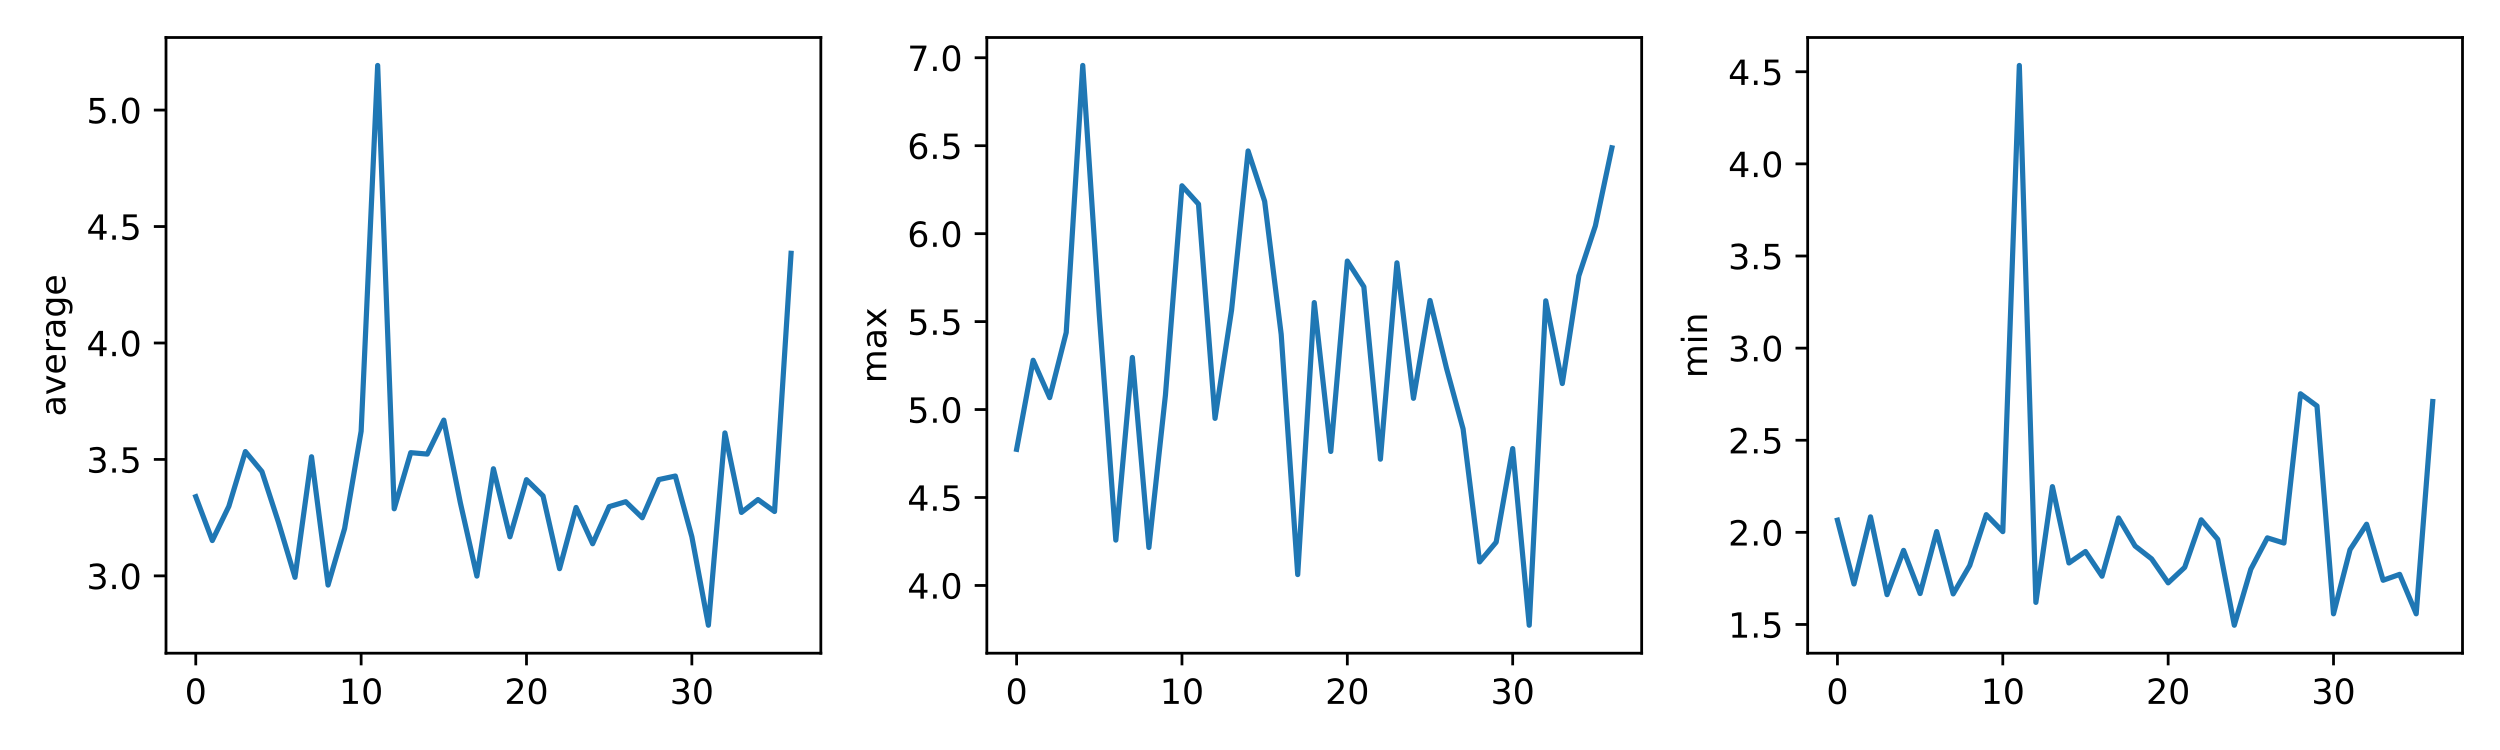
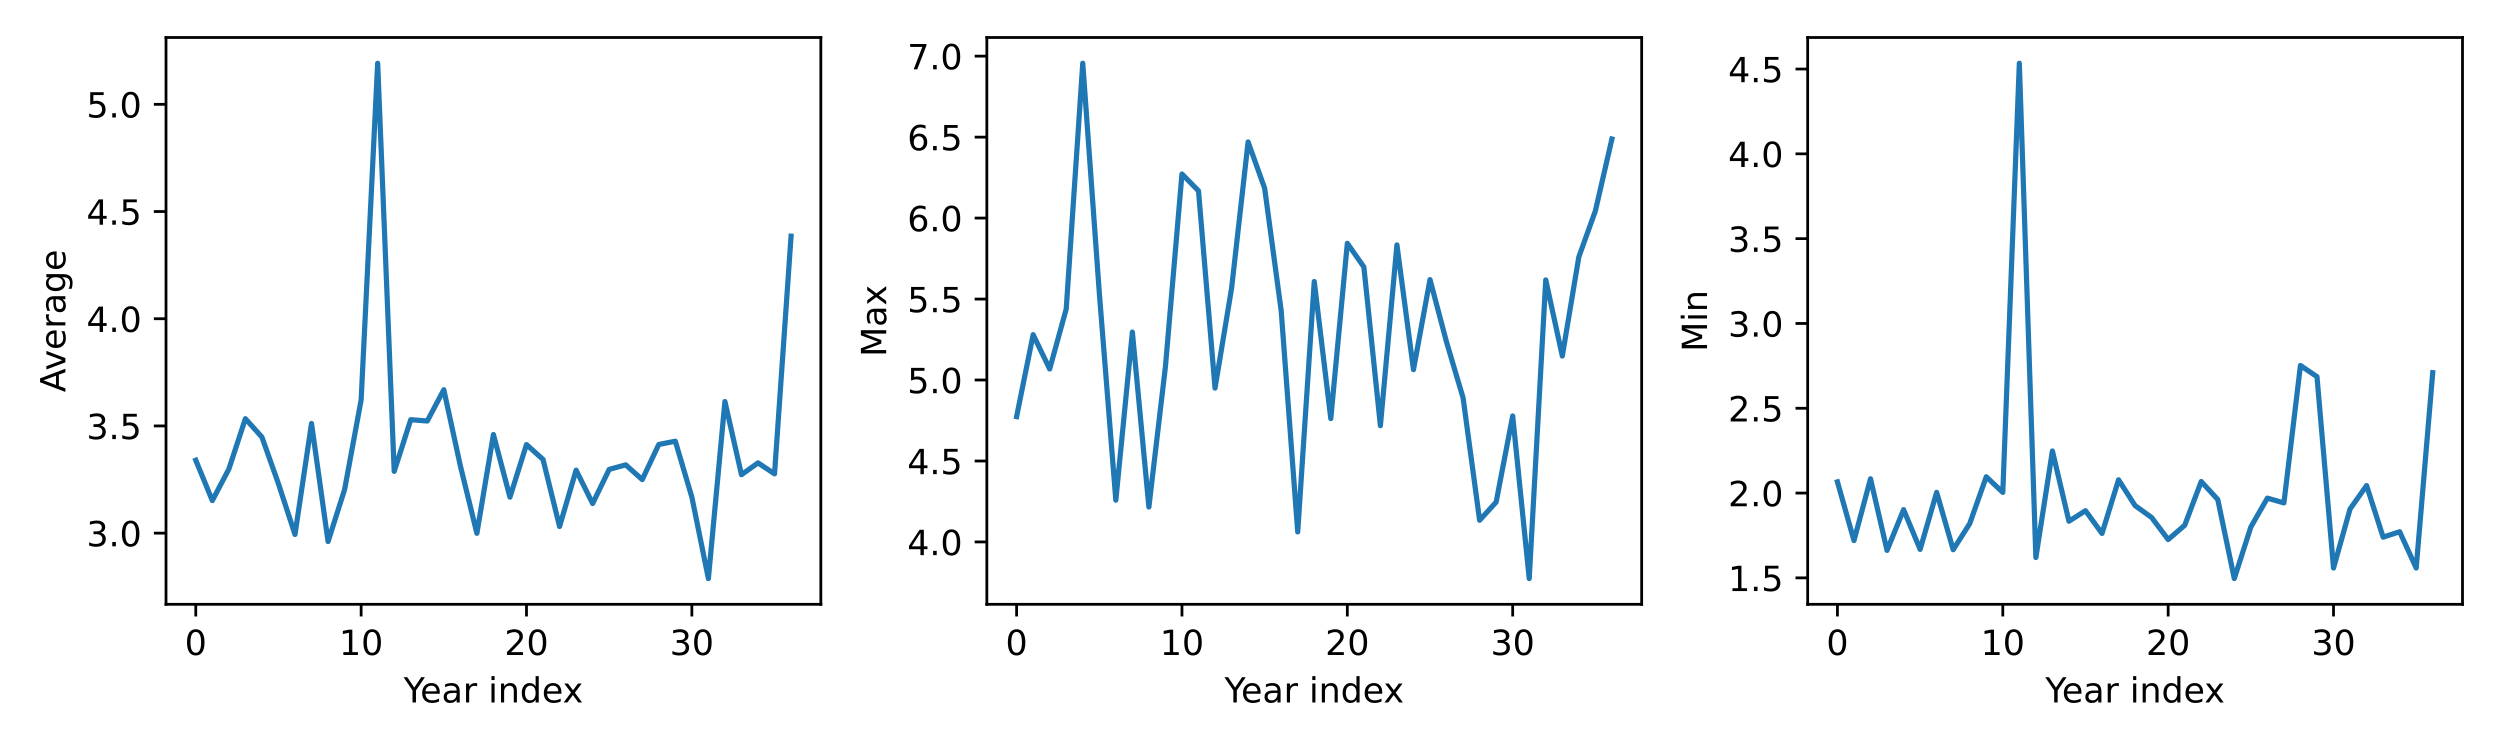
<svg xmlns="http://www.w3.org/2000/svg" xmlns:xlink="http://www.w3.org/1999/xlink" width="720pt" height="216pt" viewBox="0 0 720 216" version="1.1">
  <defs>
    <style type="text/css">*{stroke-linejoin: round; stroke-linecap: butt}</style>
  </defs>
  <g id="figure_1">
    <g id="patch_1">
      <path d="M 0 216  L 720 216  L 720 0  L 0 0  z " style="fill: #ffffff" />
    </g>
    <g id="axes_1">
      <g id="patch_2">
-         <path d="M 47.81 188.12  L 236.4 188.12  L 236.4 10.8  L 47.81 10.8  z " style="fill: #ffffff" />
+         <path d="M 47.81 174.04  L 236.4 174.04  L 236.4 10.8  L 47.81 10.8  z " style="fill: #ffffff" />
      </g>
      <g id="matplotlib.axis_1">
        <g id="xtick_1">
          <g id="line2d_1">
            <defs>
-               <path id="mbd0b025283" d="M 0 0  L 0 3.5  " style="stroke: #000000; stroke-width: 0.8" />
+               <path id="m20a337ee32" d="M 0 0  L 0 3.5  " style="stroke: #000000; stroke-width: 0.8" />
            </defs>
            <g>
-               <use xlink:href="#mbd0b025283" x="56.382" y="188.12" style="stroke: #000000; stroke-width: 0.8" />
+               <use xlink:href="#m20a337ee32" x="56.382" y="174.04" style="stroke: #000000; stroke-width: 0.8" />
            </g>
          </g>
          <g id="text_1">
-             <g transform="translate(53.20102 202.7184) scale(0.1 -0.1)">
+             <g transform="translate(53.20102 188.6384) scale(0.1 -0.1)">
              <defs>
                <path id="DejaVuSans-30" d="M 2034 4250  Q 1547 4250 1301 3770  Q 1056 3291 1056 2328  Q 1056 1369 1301 889  Q 1547 409 2034 409  Q 2525 409 2770 889  Q 3016 1369 3016 2328  Q 3016 3291 2770 3770  Q 2525 4250 2034 4250  z M 2034 4750  Q 2819 4750 3233 4129  Q 3647 3509 3647 2328  Q 3647 1150 3233 529  Q 2819 -91 2034 -91  Q 1250 -91 836 529  Q 422 1150 422 2328  Q 422 3509 836 4129  Q 1250 4750 2034 4750  z " transform="scale(0.015625)" />
              </defs>
              <use xlink:href="#DejaVuSans-30" />
            </g>
          </g>
        </g>
        <g id="xtick_2">
          <g id="line2d_2">
            <g>
-               <use xlink:href="#mbd0b025283" x="104.006" y="188.12" style="stroke: #000000; stroke-width: 0.8" />
+               <use xlink:href="#m20a337ee32" x="104.006" y="174.04" style="stroke: #000000; stroke-width: 0.8" />
            </g>
          </g>
          <g id="text_2">
-             <g transform="translate(97.64351 202.7184) scale(0.1 -0.1)">
+             <g transform="translate(97.64351 188.6384) scale(0.1 -0.1)">
              <defs>
                <path id="DejaVuSans-31" d="M 794 531  L 1825 531  L 1825 4091  L 703 3866  L 703 4441  L 1819 4666  L 2450 4666  L 2450 531  L 3481 531  L 3481 0  L 794 0  L 794 531  z " transform="scale(0.015625)" />
              </defs>
              <use xlink:href="#DejaVuSans-31" />
              <use xlink:href="#DejaVuSans-30" x="63.623" />
            </g>
          </g>
        </g>
        <g id="xtick_3">
          <g id="line2d_3">
            <g>
-               <use xlink:href="#mbd0b025283" x="151.63" y="188.12" style="stroke: #000000; stroke-width: 0.8" />
+               <use xlink:href="#m20a337ee32" x="151.63" y="174.04" style="stroke: #000000; stroke-width: 0.8" />
            </g>
          </g>
          <g id="text_3">
-             <g transform="translate(145.2672 202.7184) scale(0.1 -0.1)">
+             <g transform="translate(145.2672 188.6384) scale(0.1 -0.1)">
              <defs>
                <path id="DejaVuSans-32" d="M 1228 531  L 3431 531  L 3431 0  L 469 0  L 469 531  Q 828 903 1448 1529  Q 2069 2156 2228 2338  Q 2531 2678 2651 2914  Q 2772 3150 2772 3378  Q 2772 3750 2511 3984  Q 2250 4219 1831 4219  Q 1534 4219 1204 4116  Q 875 4013 500 3803  L 500 4441  Q 881 4594 1212 4672  Q 1544 4750 1819 4750  Q 2544 4750 2975 4387  Q 3406 4025 3406 3419  Q 3406 3131 3298 2873  Q 3191 2616 2906 2266  Q 2828 2175 2409 1742  Q 1991 1309 1228 531  z " transform="scale(0.015625)" />
              </defs>
              <use xlink:href="#DejaVuSans-32" />
              <use xlink:href="#DejaVuSans-30" x="63.623" />
            </g>
          </g>
        </g>
        <g id="xtick_4">
          <g id="line2d_4">
            <g>
-               <use xlink:href="#mbd0b025283" x="199.253" y="188.12" style="stroke: #000000; stroke-width: 0.8" />
+               <use xlink:href="#m20a337ee32" x="199.253" y="174.04" style="stroke: #000000; stroke-width: 0.8" />
            </g>
          </g>
          <g id="text_4">
-             <g transform="translate(192.891 202.7184) scale(0.1 -0.1)">
+             <g transform="translate(192.891 188.6384) scale(0.1 -0.1)">
              <defs>
                <path id="DejaVuSans-33" d="M 2597 2516  Q 3050 2419 3304 2112  Q 3559 1806 3559 1356  Q 3559 666 3084 287  Q 2609 -91 1734 -91  Q 1441 -91 1130 -33  Q 819 25 488 141  L 488 750  Q 750 597 1062 519  Q 1375 441 1716 441  Q 2309 441 2620 675  Q 2931 909 2931 1356  Q 2931 1769 2642 2001  Q 2353 2234 1838 2234  L 1294 2234  L 1294 2753  L 1863 2753  Q 2328 2753 2575 2939  Q 2822 3125 2822 3475  Q 2822 3834 2567 4026  Q 2313 4219 1838 4219  Q 1578 4219 1281 4162  Q 984 4106 628 3988  L 628 4550  Q 988 4650 1302 4700  Q 1616 4750 1894 4750  Q 2613 4750 3031 4423  Q 3450 4097 3450 3541  Q 3450 3153 3228 2886  Q 3006 2619 2597 2516  z " transform="scale(0.015625)" />
              </defs>
              <use xlink:href="#DejaVuSans-33" />
              <use xlink:href="#DejaVuSans-30" x="63.623" />
            </g>
+           </g>
+         </g>
+         <g id="text_5">
+           <g transform="translate(116.248 202.3166) scale(0.1 -0.1)">
+             <defs>
+               <path id="DejaVuSans-59" d="M -13 4666  L 666 4666  L 1959 2747  L 3244 4666  L 3922 4666  L 2272 2222  L 2272 0  L 1638 0  L 1638 2222  L -13 4666  z " transform="scale(0.015625)" />
+               <path id="DejaVuSans-65" d="M 3597 1894  L 3597 1613  L 953 1613  Q 991 1019 1311 708  Q 1631 397 2203 397  Q 2534 397 2845 478  Q 3156 559 3463 722  L 3463 178  Q 3153 47 2828 -22  Q 2503 -91 2169 -91  Q 1331 -91 842 396  Q 353 884 353 1716  Q 353 2575 817 3079  Q 1281 3584 2069 3584  Q 2775 3584 3186 3129  Q 3597 2675 3597 1894  z M 3022 2063  Q 3016 2534 2758 2815  Q 2500 3097 2075 3097  Q 1594 3097 1305 2825  Q 1016 2553 972 2059  L 3022 2063  z " transform="scale(0.015625)" />
+               <path id="DejaVuSans-61" d="M 2194 1759  Q 1497 1759 1228 1600  Q 959 1441 959 1056  Q 959 750 1161 570  Q 1363 391 1709 391  Q 2188 391 2477 730  Q 2766 1069 2766 1631  L 2766 1759  L 2194 1759  z M 3341 1997  L 3341 0  L 2766 0  L 2766 531  Q 2569 213 2275 61  Q 1981 -91 1556 -91  Q 1019 -91 701 211  Q 384 513 384 1019  Q 384 1609 779 1909  Q 1175 2209 1959 2209  L 2766 2209  L 2766 2266  Q 2766 2663 2505 2880  Q 2244 3097 1772 3097  Q 1472 3097 1187 3025  Q 903 2953 641 2809  L 641 3341  Q 956 3463 1253 3523  Q 1550 3584 1831 3584  Q 2591 3584 2966 3190  Q 3341 2797 3341 1997  z " transform="scale(0.015625)" />
+               <path id="DejaVuSans-72" d="M 2631 2963  Q 2534 3019 2420 3045  Q 2306 3072 2169 3072  Q 1681 3072 1420 2755  Q 1159 2438 1159 1844  L 1159 0  L 581 0  L 581 3500  L 1159 3500  L 1159 2956  Q 1341 3275 1631 3429  Q 1922 3584 2338 3584  Q 2397 3584 2469 3576  Q 2541 3569 2628 3553  L 2631 2963  z " transform="scale(0.015625)" />
+               <path id="DejaVuSans-20" transform="scale(0.015625)" />
+               <path id="DejaVuSans-69" d="M 603 3500  L 1178 3500  L 1178 0  L 603 0  L 603 3500  z M 603 4863  L 1178 4863  L 1178 4134  L 603 4134  L 603 4863  z " transform="scale(0.015625)" />
+               <path id="DejaVuSans-6e" d="M 3513 2113  L 3513 0  L 2938 0  L 2938 2094  Q 2938 2591 2744 2837  Q 2550 3084 2163 3084  Q 1697 3084 1428 2787  Q 1159 2491 1159 1978  L 1159 0  L 581 0  L 581 3500  L 1159 3500  L 1159 2956  Q 1366 3272 1645 3428  Q 1925 3584 2291 3584  Q 2894 3584 3203 3211  Q 3513 2838 3513 2113  z " transform="scale(0.015625)" />
+               <path id="DejaVuSans-64" d="M 2906 2969  L 2906 4863  L 3481 4863  L 3481 0  L 2906 0  L 2906 525  Q 2725 213 2448 61  Q 2172 -91 1784 -91  Q 1150 -91 751 415  Q 353 922 353 1747  Q 353 2572 751 3078  Q 1150 3584 1784 3584  Q 2172 3584 2448 3432  Q 2725 3281 2906 2969  z M 947 1747  Q 947 1113 1208 752  Q 1469 391 1925 391  Q 2381 391 2643 752  Q 2906 1113 2906 1747  Q 2906 2381 2643 2742  Q 2381 3103 1925 3103  Q 1469 3103 1208 2742  Q 947 2381 947 1747  z " transform="scale(0.015625)" />
+               <path id="DejaVuSans-78" d="M 3513 3500  L 2247 1797  L 3578 0  L 2900 0  L 1881 1375  L 863 0  L 184 0  L 1544 1831  L 300 3500  L 978 3500  L 1906 2253  L 2834 3500  L 3513 3500  z " transform="scale(0.015625)" />
+             </defs>
+             <use xlink:href="#DejaVuSans-59" />
+             <use xlink:href="#DejaVuSans-65" x="47.834" />
+             <use xlink:href="#DejaVuSans-61" x="109.357" />
+             <use xlink:href="#DejaVuSans-72" x="170.637" />
+             <use xlink:href="#DejaVuSans-20" x="211.75" />
+             <use xlink:href="#DejaVuSans-69" x="243.537" />
+             <use xlink:href="#DejaVuSans-6e" x="271.32" />
+             <use xlink:href="#DejaVuSans-64" x="334.699" />
+             <use xlink:href="#DejaVuSans-65" x="398.176" />
+             <use xlink:href="#DejaVuSans-78" x="457.949" />
          </g>
        </g>
      </g>
      <g id="matplotlib.axis_2">
        <g id="ytick_1">
          <g id="line2d_5">
            <defs>
-               <path id="m4dd36db48a" d="M 0 0  L -3.5 0  " style="stroke: #000000; stroke-width: 0.8" />
+               <path id="mee10ad2778" d="M 0 0  L -3.5 0  " style="stroke: #000000; stroke-width: 0.8" />
            </defs>
            <g>
-               <use xlink:href="#m4dd36db48a" x="47.81" y="165.852" style="stroke: #000000; stroke-width: 0.8" />
-             </g>
-           </g>
-           <g id="text_5">
-             <g transform="translate(24.90687 169.6508) scale(0.1 -0.1)">
+               <use xlink:href="#mee10ad2778" x="47.81" y="153.54" style="stroke: #000000; stroke-width: 0.8" />
+             </g>
+           </g>
+           <g id="text_6">
+             <g transform="translate(24.90687 157.339) scale(0.1 -0.1)">
              <defs>
                <path id="DejaVuSans-2e" d="M 684 794  L 1344 794  L 1344 0  L 684 0  L 684 794  z " transform="scale(0.015625)" />
              </defs>
              <use xlink:href="#DejaVuSans-33" />
              <use xlink:href="#DejaVuSans-2e" x="63.623" />
              <use xlink:href="#DejaVuSans-30" x="95.41" />
            </g>
          </g>
        </g>
        <g id="ytick_2">
          <g id="line2d_6">
            <g>
-               <use xlink:href="#m4dd36db48a" x="47.81" y="132.315" style="stroke: #000000; stroke-width: 0.8" />
-             </g>
-           </g>
-           <g id="text_6">
-             <g transform="translate(24.90687 136.1141) scale(0.1 -0.1)">
+               <use xlink:href="#mee10ad2778" x="47.81" y="122.666" style="stroke: #000000; stroke-width: 0.8" />
+             </g>
+           </g>
+           <g id="text_7">
+             <g transform="translate(24.90687 126.4652) scale(0.1 -0.1)">
              <defs>
                <path id="DejaVuSans-35" d="M 691 4666  L 3169 4666  L 3169 4134  L 1269 4134  L 1269 2991  Q 1406 3038 1543 3061  Q 1681 3084 1819 3084  Q 2600 3084 3056 2656  Q 3513 2228 3513 1497  Q 3513 744 3044 326  Q 2575 -91 1722 -91  Q 1428 -91 1123 -41  Q 819 9 494 109  L 494 744  Q 775 591 1075 516  Q 1375 441 1709 441  Q 2250 441 2565 725  Q 2881 1009 2881 1497  Q 2881 1984 2565 2268  Q 2250 2553 1709 2553  Q 1456 2553 1204 2497  Q 953 2441 691 2322  L 691 4666  z " transform="scale(0.015625)" />
              </defs>
              <use xlink:href="#DejaVuSans-33" />
              <use xlink:href="#DejaVuSans-2e" x="63.623" />
              <use xlink:href="#DejaVuSans-35" x="95.41" />
            </g>
          </g>
        </g>
        <g id="ytick_3">
          <g id="line2d_7">
            <g>
-               <use xlink:href="#m4dd36db48a" x="47.81" y="98.778" style="stroke: #000000; stroke-width: 0.8" />
-             </g>
-           </g>
-           <g id="text_7">
-             <g transform="translate(24.90687 102.5773) scale(0.1 -0.1)">
+               <use xlink:href="#mee10ad2778" x="47.81" y="91.792" style="stroke: #000000; stroke-width: 0.8" />
+             </g>
+           </g>
+           <g id="text_8">
+             <g transform="translate(24.90687 95.59145) scale(0.1 -0.1)">
              <defs>
                <path id="DejaVuSans-34" d="M 2419 4116  L 825 1625  L 2419 1625  L 2419 4116  z M 2253 4666  L 3047 4666  L 3047 1625  L 3713 1625  L 3713 1100  L 3047 1100  L 3047 0  L 2419 0  L 2419 1100  L 313 1100  L 313 1709  L 2253 4666  z " transform="scale(0.015625)" />
              </defs>
              <use xlink:href="#DejaVuSans-34" />
              <use xlink:href="#DejaVuSans-2e" x="63.623" />
              <use xlink:href="#DejaVuSans-30" x="95.41" />
            </g>
          </g>
        </g>
        <g id="ytick_4">
          <g id="line2d_8">
            <g>
-               <use xlink:href="#m4dd36db48a" x="47.81" y="65.241" style="stroke: #000000; stroke-width: 0.8" />
-             </g>
-           </g>
-           <g id="text_8">
-             <g transform="translate(24.90687 69.04055) scale(0.1 -0.1)">
+               <use xlink:href="#mee10ad2778" x="47.81" y="60.918" style="stroke: #000000; stroke-width: 0.8" />
+             </g>
+           </g>
+           <g id="text_9">
+             <g transform="translate(24.90687 64.71766) scale(0.1 -0.1)">
              <use xlink:href="#DejaVuSans-34" />
              <use xlink:href="#DejaVuSans-2e" x="63.623" />
              <use xlink:href="#DejaVuSans-35" x="95.41" />
            </g>
          </g>
        </g>
        <g id="ytick_5">
          <g id="line2d_9">
            <g>
-               <use xlink:href="#m4dd36db48a" x="47.81" y="31.705" style="stroke: #000000; stroke-width: 0.8" />
-             </g>
-           </g>
-           <g id="text_9">
-             <g transform="translate(24.90687 35.5038) scale(0.1 -0.1)">
+               <use xlink:href="#mee10ad2778" x="47.81" y="30.045" style="stroke: #000000; stroke-width: 0.8" />
+             </g>
+           </g>
+           <g id="text_10">
+             <g transform="translate(24.90687 33.84388) scale(0.1 -0.1)">
              <use xlink:href="#DejaVuSans-35" />
              <use xlink:href="#DejaVuSans-2e" x="63.623" />
              <use xlink:href="#DejaVuSans-30" x="95.41" />
            </g>
          </g>
        </g>
-         <g id="text_10">
-           <g transform="translate(18.82719 119.9303) rotate(-90) scale(0.1 -0.1)">
+         <g id="text_11">
+           <g transform="translate(18.82719 112.9528) rotate(-90) scale(0.1 -0.1)">
            <defs>
-               <path id="DejaVuSans-61" d="M 2194 1759  Q 1497 1759 1228 1600  Q 959 1441 959 1056  Q 959 750 1161 570  Q 1363 391 1709 391  Q 2188 391 2477 730  Q 2766 1069 2766 1631  L 2766 1759  L 2194 1759  z M 3341 1997  L 3341 0  L 2766 0  L 2766 531  Q 2569 213 2275 61  Q 1981 -91 1556 -91  Q 1019 -91 701 211  Q 384 513 384 1019  Q 384 1609 779 1909  Q 1175 2209 1959 2209  L 2766 2209  L 2766 2266  Q 2766 2663 2505 2880  Q 2244 3097 1772 3097  Q 1472 3097 1187 3025  Q 903 2953 641 2809  L 641 3341  Q 956 3463 1253 3523  Q 1550 3584 1831 3584  Q 2591 3584 2966 3190  Q 3341 2797 3341 1997  z " transform="scale(0.015625)" />
+               <path id="DejaVuSans-41" d="M 2188 4044  L 1331 1722  L 3047 1722  L 2188 4044  z M 1831 4666  L 2547 4666  L 4325 0  L 3669 0  L 3244 1197  L 1141 1197  L 716 0  L 50 0  L 1831 4666  z " transform="scale(0.015625)" />
              <path id="DejaVuSans-76" d="M 191 3500  L 800 3500  L 1894 563  L 2988 3500  L 3597 3500  L 2284 0  L 1503 0  L 191 3500  z " transform="scale(0.015625)" />
-               <path id="DejaVuSans-65" d="M 3597 1894  L 3597 1613  L 953 1613  Q 991 1019 1311 708  Q 1631 397 2203 397  Q 2534 397 2845 478  Q 3156 559 3463 722  L 3463 178  Q 3153 47 2828 -22  Q 2503 -91 2169 -91  Q 1331 -91 842 396  Q 353 884 353 1716  Q 353 2575 817 3079  Q 1281 3584 2069 3584  Q 2775 3584 3186 3129  Q 3597 2675 3597 1894  z M 3022 2063  Q 3016 2534 2758 2815  Q 2500 3097 2075 3097  Q 1594 3097 1305 2825  Q 1016 2553 972 2059  L 3022 2063  z " transform="scale(0.015625)" />
-               <path id="DejaVuSans-72" d="M 2631 2963  Q 2534 3019 2420 3045  Q 2306 3072 2169 3072  Q 1681 3072 1420 2755  Q 1159 2438 1159 1844  L 1159 0  L 581 0  L 581 3500  L 1159 3500  L 1159 2956  Q 1341 3275 1631 3429  Q 1922 3584 2338 3584  Q 2397 3584 2469 3576  Q 2541 3569 2628 3553  L 2631 2963  z " transform="scale(0.015625)" />
              <path id="DejaVuSans-67" d="M 2906 1791  Q 2906 2416 2648 2759  Q 2391 3103 1925 3103  Q 1463 3103 1205 2759  Q 947 2416 947 1791  Q 947 1169 1205 825  Q 1463 481 1925 481  Q 2391 481 2648 825  Q 2906 1169 2906 1791  z M 3481 434  Q 3481 -459 3084 -895  Q 2688 -1331 1869 -1331  Q 1566 -1331 1297 -1286  Q 1028 -1241 775 -1147  L 775 -588  Q 1028 -725 1275 -790  Q 1522 -856 1778 -856  Q 2344 -856 2625 -561  Q 2906 -266 2906 331  L 2906 616  Q 2728 306 2450 153  Q 2172 0 1784 0  Q 1141 0 747 490  Q 353 981 353 1791  Q 353 2603 747 3093  Q 1141 3584 1784 3584  Q 2172 3584 2450 3431  Q 2728 3278 2906 2969  L 2906 3500  L 3481 3500  L 3481 434  z " transform="scale(0.015625)" />
            </defs>
-             <use xlink:href="#DejaVuSans-61" />
-             <use xlink:href="#DejaVuSans-76" x="61.279" />
-             <use xlink:href="#DejaVuSans-65" x="120.459" />
-             <use xlink:href="#DejaVuSans-72" x="181.982" />
-             <use xlink:href="#DejaVuSans-61" x="223.096" />
-             <use xlink:href="#DejaVuSans-67" x="284.375" />
-             <use xlink:href="#DejaVuSans-65" x="347.852" />
+             <use xlink:href="#DejaVuSans-41" />
+             <use xlink:href="#DejaVuSans-76" x="62.533" />
+             <use xlink:href="#DejaVuSans-65" x="121.713" />
+             <use xlink:href="#DejaVuSans-72" x="183.236" />
+             <use xlink:href="#DejaVuSans-61" x="224.35" />
+             <use xlink:href="#DejaVuSans-67" x="285.629" />
+             <use xlink:href="#DejaVuSans-65" x="349.105" />
          </g>
        </g>
      </g>
      <g id="line2d_10">
-         <path d="M 56.382 143.047  L 61.145 155.668  L 65.907 145.819  L 70.669 130.057  L 75.432 135.803  L 80.194 150.414  L 84.957 166.265  L 89.719 131.555  L 94.481 168.49  L 99.244 152.224  L 104.006 124.188  L 108.768 18.86  L 113.531 146.523  L 118.293 130.37  L 123.056 130.772  L 127.818 121.002  L 132.58 144.791  L 137.343 165.907  L 142.105 135.009  L 146.867 154.594  L 151.63 138.15  L 156.392 142.812  L 161.154 163.772  L 165.917 146.154  L 170.679 156.595  L 175.442 145.92  L 180.204 144.489  L 184.966 149.106  L 189.729 138.117  L 194.491 137.099  L 199.253 154.583  L 204.016 180.06  L 208.778 124.691  L 213.541 147.574  L 218.303 143.874  L 223.065 147.306  L 227.828 72.955  " clip-path="url(#p373bd07074)" style="fill: none; stroke: #1f77b4; stroke-width: 1.5; stroke-linecap: square" />
+         <path d="M 56.382 132.546  L 61.145 144.164  L 65.907 135.098  L 70.669 120.587  L 75.432 125.877  L 80.194 139.328  L 84.957 153.921  L 89.719 121.966  L 94.481 155.969  L 99.244 140.995  L 104.006 115.184  L 108.768 18.22  L 113.531 135.746  L 118.293 120.875  L 123.056 121.246  L 127.818 112.251  L 132.58 134.151  L 137.343 153.591  L 142.105 125.146  L 146.867 143.177  L 151.63 128.038  L 156.392 132.33  L 161.154 151.626  L 165.917 135.407  L 170.679 145.019  L 175.442 135.19  L 180.204 133.873  L 184.966 138.123  L 189.729 128.007  L 194.491 127.071  L 199.253 143.166  L 204.016 166.62  L 208.778 115.647  L 213.541 136.714  L 218.303 133.307  L 223.065 136.467  L 227.828 68.019  " clip-path="url(#pfed5a3fc1f)" style="fill: none; stroke: #1f77b4; stroke-width: 1.5; stroke-linecap: square" />
      </g>
      <g id="patch_3">
-         <path d="M 47.81 188.12  L 47.81 10.8  " style="fill: none; stroke: #000000; stroke-width: 0.8; stroke-linejoin: miter; stroke-linecap: square" />
+         <path d="M 47.81 174.04  L 47.81 10.8  " style="fill: none; stroke: #000000; stroke-width: 0.8; stroke-linejoin: miter; stroke-linecap: square" />
      </g>
      <g id="patch_4">
-         <path d="M 236.4 188.12  L 236.4 10.8  " style="fill: none; stroke: #000000; stroke-width: 0.8; stroke-linejoin: miter; stroke-linecap: square" />
+         <path d="M 236.4 174.04  L 236.4 10.8  " style="fill: none; stroke: #000000; stroke-width: 0.8; stroke-linejoin: miter; stroke-linecap: square" />
      </g>
      <g id="patch_5">
-         <path d="M 47.81 188.12  L 236.4 188.12  " style="fill: none; stroke: #000000; stroke-width: 0.8; stroke-linejoin: miter; stroke-linecap: square" />
+         <path d="M 47.81 174.04  L 236.4 174.04  " style="fill: none; stroke: #000000; stroke-width: 0.8; stroke-linejoin: miter; stroke-linecap: square" />
      </g>
      <g id="patch_6">
        <path d="M 47.81 10.8  L 236.4 10.8  " style="fill: none; stroke: #000000; stroke-width: 0.8; stroke-linejoin: miter; stroke-linecap: square" />
      </g>
    </g>
    <g id="axes_2">
      <g id="patch_7">
-         <path d="M 284.21 188.12  L 472.8 188.12  L 472.8 10.8  L 284.21 10.8  z " style="fill: #ffffff" />
+         <path d="M 284.21 174.04  L 472.8 174.04  L 472.8 10.8  L 284.21 10.8  z " style="fill: #ffffff" />
      </g>
      <g id="matplotlib.axis_3">
        <g id="xtick_5">
          <g id="line2d_11">
            <g>
-               <use xlink:href="#mbd0b025283" x="292.782" y="188.12" style="stroke: #000000; stroke-width: 0.8" />
-             </g>
-           </g>
-           <g id="text_11">
-             <g transform="translate(289.601 202.7184) scale(0.1 -0.1)">
+               <use xlink:href="#m20a337ee32" x="292.782" y="174.04" style="stroke: #000000; stroke-width: 0.8" />
+             </g>
+           </g>
+           <g id="text_12">
+             <g transform="translate(289.601 188.6384) scale(0.1 -0.1)">
              <use xlink:href="#DejaVuSans-30" />
            </g>
          </g>
        </g>
        <g id="xtick_6">
          <g id="line2d_12">
            <g>
-               <use xlink:href="#mbd0b025283" x="340.406" y="188.12" style="stroke: #000000; stroke-width: 0.8" />
-             </g>
-           </g>
-           <g id="text_12">
-             <g transform="translate(334.0435 202.7184) scale(0.1 -0.1)">
+               <use xlink:href="#m20a337ee32" x="340.406" y="174.04" style="stroke: #000000; stroke-width: 0.8" />
+             </g>
+           </g>
+           <g id="text_13">
+             <g transform="translate(334.0435 188.6384) scale(0.1 -0.1)">
              <use xlink:href="#DejaVuSans-31" />
              <use xlink:href="#DejaVuSans-30" x="63.623" />
            </g>
          </g>
        </g>
        <g id="xtick_7">
          <g id="line2d_13">
            <g>
-               <use xlink:href="#mbd0b025283" x="388.03" y="188.12" style="stroke: #000000; stroke-width: 0.8" />
-             </g>
-           </g>
-           <g id="text_13">
-             <g transform="translate(381.6672 202.7184) scale(0.1 -0.1)">
+               <use xlink:href="#m20a337ee32" x="388.03" y="174.04" style="stroke: #000000; stroke-width: 0.8" />
+             </g>
+           </g>
+           <g id="text_14">
+             <g transform="translate(381.6672 188.6384) scale(0.1 -0.1)">
              <use xlink:href="#DejaVuSans-32" />
              <use xlink:href="#DejaVuSans-30" x="63.623" />
            </g>
          </g>
        </g>
        <g id="xtick_8">
          <g id="line2d_14">
            <g>
-               <use xlink:href="#mbd0b025283" x="435.653" y="188.12" style="stroke: #000000; stroke-width: 0.8" />
-             </g>
-           </g>
-           <g id="text_14">
-             <g transform="translate(429.291 202.7184) scale(0.1 -0.1)">
+               <use xlink:href="#m20a337ee32" x="435.653" y="174.04" style="stroke: #000000; stroke-width: 0.8" />
+             </g>
+           </g>
+           <g id="text_15">
+             <g transform="translate(429.291 188.6384) scale(0.1 -0.1)">
              <use xlink:href="#DejaVuSans-33" />
              <use xlink:href="#DejaVuSans-30" x="63.623" />
            </g>
+           </g>
+         </g>
+         <g id="text_16">
+           <g transform="translate(352.648 202.3166) scale(0.1 -0.1)">
+             <use xlink:href="#DejaVuSans-59" />
+             <use xlink:href="#DejaVuSans-65" x="47.834" />
+             <use xlink:href="#DejaVuSans-61" x="109.357" />
+             <use xlink:href="#DejaVuSans-72" x="170.637" />
+             <use xlink:href="#DejaVuSans-20" x="211.75" />
+             <use xlink:href="#DejaVuSans-69" x="243.537" />
+             <use xlink:href="#DejaVuSans-6e" x="271.32" />
+             <use xlink:href="#DejaVuSans-64" x="334.699" />
+             <use xlink:href="#DejaVuSans-65" x="398.176" />
+             <use xlink:href="#DejaVuSans-78" x="457.949" />
          </g>
        </g>
      </g>
      <g id="matplotlib.axis_4">
        <g id="ytick_6">
          <g id="line2d_15">
            <g>
-               <use xlink:href="#m4dd36db48a" x="284.21" y="168.611" style="stroke: #000000; stroke-width: 0.8" />
-             </g>
-           </g>
-           <g id="text_15">
-             <g transform="translate(261.3069 172.4101) scale(0.1 -0.1)">
+               <use xlink:href="#mee10ad2778" x="284.21" y="156.08" style="stroke: #000000; stroke-width: 0.8" />
+             </g>
+           </g>
+           <g id="text_17">
+             <g transform="translate(261.3069 159.8792) scale(0.1 -0.1)">
              <use xlink:href="#DejaVuSans-34" />
              <use xlink:href="#DejaVuSans-2e" x="63.623" />
              <use xlink:href="#DejaVuSans-30" x="95.41" />
            </g>
          </g>
        </g>
        <g id="ytick_7">
          <g id="line2d_16">
            <g>
-               <use xlink:href="#m4dd36db48a" x="284.21" y="143.281" style="stroke: #000000; stroke-width: 0.8" />
-             </g>
-           </g>
-           <g id="text_16">
-             <g transform="translate(261.3069 147.0801) scale(0.1 -0.1)">
+               <use xlink:href="#mee10ad2778" x="284.21" y="132.761" style="stroke: #000000; stroke-width: 0.8" />
+             </g>
+           </g>
+           <g id="text_18">
+             <g transform="translate(261.3069 136.5605) scale(0.1 -0.1)">
              <use xlink:href="#DejaVuSans-34" />
              <use xlink:href="#DejaVuSans-2e" x="63.623" />
              <use xlink:href="#DejaVuSans-35" x="95.41" />
            </g>
          </g>
        </g>
        <g id="ytick_8">
          <g id="line2d_17">
            <g>
-               <use xlink:href="#m4dd36db48a" x="284.21" y="117.951" style="stroke: #000000; stroke-width: 0.8" />
-             </g>
-           </g>
-           <g id="text_17">
-             <g transform="translate(261.3069 121.7501) scale(0.1 -0.1)">
+               <use xlink:href="#mee10ad2778" x="284.21" y="109.443" style="stroke: #000000; stroke-width: 0.8" />
+             </g>
+           </g>
+           <g id="text_19">
+             <g transform="translate(261.3069 113.2418) scale(0.1 -0.1)">
              <use xlink:href="#DejaVuSans-35" />
              <use xlink:href="#DejaVuSans-2e" x="63.623" />
              <use xlink:href="#DejaVuSans-30" x="95.41" />
            </g>
          </g>
        </g>
        <g id="ytick_9">
          <g id="line2d_18">
            <g>
-               <use xlink:href="#m4dd36db48a" x="284.21" y="92.621" style="stroke: #000000; stroke-width: 0.8" />
-             </g>
-           </g>
-           <g id="text_18">
-             <g transform="translate(261.3069 96.42012) scale(0.1 -0.1)">
+               <use xlink:href="#mee10ad2778" x="284.21" y="86.124" style="stroke: #000000; stroke-width: 0.8" />
+             </g>
+           </g>
+           <g id="text_20">
+             <g transform="translate(261.3069 89.92318) scale(0.1 -0.1)">
              <use xlink:href="#DejaVuSans-35" />
              <use xlink:href="#DejaVuSans-2e" x="63.623" />
              <use xlink:href="#DejaVuSans-35" x="95.41" />
            </g>
          </g>
        </g>
        <g id="ytick_10">
          <g id="line2d_19">
            <g>
-               <use xlink:href="#m4dd36db48a" x="284.21" y="67.291" style="stroke: #000000; stroke-width: 0.8" />
-             </g>
-           </g>
-           <g id="text_19">
-             <g transform="translate(261.3069 71.09014) scale(0.1 -0.1)">
+               <use xlink:href="#mee10ad2778" x="284.21" y="62.805" style="stroke: #000000; stroke-width: 0.8" />
+             </g>
+           </g>
+           <g id="text_21">
+             <g transform="translate(261.3069 66.60451) scale(0.1 -0.1)">
              <defs>
                <path id="DejaVuSans-36" d="M 2113 2584  Q 1688 2584 1439 2293  Q 1191 2003 1191 1497  Q 1191 994 1439 701  Q 1688 409 2113 409  Q 2538 409 2786 701  Q 3034 994 3034 1497  Q 3034 2003 2786 2293  Q 2538 2584 2113 2584  z M 3366 4563  L 3366 3988  Q 3128 4100 2886 4159  Q 2644 4219 2406 4219  Q 1781 4219 1451 3797  Q 1122 3375 1075 2522  Q 1259 2794 1537 2939  Q 1816 3084 2150 3084  Q 2853 3084 3261 2657  Q 3669 2231 3669 1497  Q 3669 778 3244 343  Q 2819 -91 2113 -91  Q 1303 -91 875 529  Q 447 1150 447 2328  Q 447 3434 972 4092  Q 1497 4750 2381 4750  Q 2619 4750 2861 4703  Q 3103 4656 3366 4563  z " transform="scale(0.015625)" />
              </defs>
              <use xlink:href="#DejaVuSans-36" />
              <use xlink:href="#DejaVuSans-2e" x="63.623" />
              <use xlink:href="#DejaVuSans-30" x="95.41" />
            </g>
          </g>
        </g>
        <g id="ytick_11">
          <g id="line2d_20">
            <g>
-               <use xlink:href="#m4dd36db48a" x="284.21" y="41.961" style="stroke: #000000; stroke-width: 0.8" />
-             </g>
-           </g>
-           <g id="text_20">
-             <g transform="translate(261.3069 45.76016) scale(0.1 -0.1)">
+               <use xlink:href="#mee10ad2778" x="284.21" y="39.487" style="stroke: #000000; stroke-width: 0.8" />
+             </g>
+           </g>
+           <g id="text_22">
+             <g transform="translate(261.3069 43.28584) scale(0.1 -0.1)">
              <use xlink:href="#DejaVuSans-36" />
              <use xlink:href="#DejaVuSans-2e" x="63.623" />
              <use xlink:href="#DejaVuSans-35" x="95.41" />
            </g>
          </g>
        </g>
        <g id="ytick_12">
          <g id="line2d_21">
            <g>
-               <use xlink:href="#m4dd36db48a" x="284.21" y="16.631" style="stroke: #000000; stroke-width: 0.8" />
-             </g>
-           </g>
-           <g id="text_21">
-             <g transform="translate(261.3069 20.43018) scale(0.1 -0.1)">
+               <use xlink:href="#mee10ad2778" x="284.21" y="16.168" style="stroke: #000000; stroke-width: 0.8" />
+             </g>
+           </g>
+           <g id="text_23">
+             <g transform="translate(261.3069 19.96718) scale(0.1 -0.1)">
              <defs>
                <path id="DejaVuSans-37" d="M 525 4666  L 3525 4666  L 3525 4397  L 1831 0  L 1172 0  L 2766 4134  L 525 4134  L 525 4666  z " transform="scale(0.015625)" />
              </defs>
              <use xlink:href="#DejaVuSans-37" />
              <use xlink:href="#DejaVuSans-2e" x="63.623" />
              <use xlink:href="#DejaVuSans-30" x="95.41" />
            </g>
          </g>
        </g>
-         <g id="text_22">
-           <g transform="translate(255.2272 110.3538) rotate(-90) scale(0.1 -0.1)">
+         <g id="text_24">
+           <g transform="translate(255.2272 102.7575) rotate(-90) scale(0.1 -0.1)">
            <defs>
-               <path id="DejaVuSans-6d" d="M 3328 2828  Q 3544 3216 3844 3400  Q 4144 3584 4550 3584  Q 5097 3584 5394 3201  Q 5691 2819 5691 2113  L 5691 0  L 5113 0  L 5113 2094  Q 5113 2597 4934 2840  Q 4756 3084 4391 3084  Q 3944 3084 3684 2787  Q 3425 2491 3425 1978  L 3425 0  L 2847 0  L 2847 2094  Q 2847 2600 2669 2842  Q 2491 3084 2119 3084  Q 1678 3084 1418 2786  Q 1159 2488 1159 1978  L 1159 0  L 581 0  L 581 3500  L 1159 3500  L 1159 2956  Q 1356 3278 1631 3431  Q 1906 3584 2284 3584  Q 2666 3584 2933 3390  Q 3200 3197 3328 2828  z " transform="scale(0.015625)" />
-               <path id="DejaVuSans-78" d="M 3513 3500  L 2247 1797  L 3578 0  L 2900 0  L 1881 1375  L 863 0  L 184 0  L 1544 1831  L 300 3500  L 978 3500  L 1906 2253  L 2834 3500  L 3513 3500  z " transform="scale(0.015625)" />
+               <path id="DejaVuSans-4d" d="M 628 4666  L 1569 4666  L 2759 1491  L 3956 4666  L 4897 4666  L 4897 0  L 4281 0  L 4281 4097  L 3078 897  L 2444 897  L 1241 4097  L 1241 0  L 628 0  L 628 4666  z " transform="scale(0.015625)" />
            </defs>
-             <use xlink:href="#DejaVuSans-6d" />
-             <use xlink:href="#DejaVuSans-61" x="97.412" />
-             <use xlink:href="#DejaVuSans-78" x="158.691" />
+             <use xlink:href="#DejaVuSans-4d" />
+             <use xlink:href="#DejaVuSans-61" x="86.279" />
+             <use xlink:href="#DejaVuSans-78" x="147.559" />
          </g>
        </g>
      </g>
      <g id="line2d_22">
-         <path d="M 292.782 129.4  L 297.545 103.766  L 302.307 114.506  L 307.069 95.762  L 311.832 18.86  L 316.594 90.595  L 321.357 155.541  L 326.119 102.956  L 330.881 157.668  L 335.644 113.797  L 340.406 53.511  L 345.168 58.78  L 349.931 120.484  L 354.693 89.277  L 359.456 43.481  L 364.218 57.969  L 368.98 96.268  L 373.743 165.47  L 378.505 87.15  L 383.267 130.008  L 388.03 75.194  L 392.792 82.59  L 397.554 132.237  L 402.317 75.7  L 407.079 114.709  L 411.842 86.542  L 416.604 106.096  L 421.366 123.523  L 426.129 161.822  L 430.891 156.148  L 435.653 129.197  L 440.416 180.06  L 445.178 86.643  L 449.941 110.453  L 454.703 79.449  L 459.465 65.062  L 464.228 42.569  " clip-path="url(#pec68227f69)" style="fill: none; stroke: #1f77b4; stroke-width: 1.5; stroke-linecap: square" />
+         <path d="M 292.782 119.983  L 297.545 96.384  L 302.307 106.271  L 307.069 89.015  L 311.832 18.22  L 316.594 84.258  L 321.357 144.048  L 326.119 95.638  L 330.881 146.006  L 335.644 105.618  L 340.406 50.12  L 345.168 54.97  L 349.931 111.774  L 354.693 83.046  L 359.456 40.886  L 364.218 54.224  L 368.98 89.482  L 373.743 153.188  L 378.505 81.087  L 383.267 120.542  L 388.03 70.081  L 392.792 76.89  L 397.554 122.594  L 402.317 70.547  L 407.079 106.458  L 411.842 80.527  L 416.604 98.529  L 421.366 114.573  L 426.129 149.831  L 430.891 144.607  L 435.653 119.796  L 440.416 166.62  L 445.178 80.621  L 449.941 102.54  L 454.703 73.998  L 459.465 60.753  L 464.228 40.046  " clip-path="url(#pf97076c8d0)" style="fill: none; stroke: #1f77b4; stroke-width: 1.5; stroke-linecap: square" />
      </g>
      <g id="patch_8">
-         <path d="M 284.21 188.12  L 284.21 10.8  " style="fill: none; stroke: #000000; stroke-width: 0.8; stroke-linejoin: miter; stroke-linecap: square" />
+         <path d="M 284.21 174.04  L 284.21 10.8  " style="fill: none; stroke: #000000; stroke-width: 0.8; stroke-linejoin: miter; stroke-linecap: square" />
      </g>
      <g id="patch_9">
-         <path d="M 472.8 188.12  L 472.8 10.8  " style="fill: none; stroke: #000000; stroke-width: 0.8; stroke-linejoin: miter; stroke-linecap: square" />
+         <path d="M 472.8 174.04  L 472.8 10.8  " style="fill: none; stroke: #000000; stroke-width: 0.8; stroke-linejoin: miter; stroke-linecap: square" />
      </g>
      <g id="patch_10">
-         <path d="M 284.21 188.12  L 472.8 188.12  " style="fill: none; stroke: #000000; stroke-width: 0.8; stroke-linejoin: miter; stroke-linecap: square" />
+         <path d="M 284.21 174.04  L 472.8 174.04  " style="fill: none; stroke: #000000; stroke-width: 0.8; stroke-linejoin: miter; stroke-linecap: square" />
      </g>
      <g id="patch_11">
        <path d="M 284.21 10.8  L 472.8 10.8  " style="fill: none; stroke: #000000; stroke-width: 0.8; stroke-linejoin: miter; stroke-linecap: square" />
      </g>
    </g>
    <g id="axes_3">
      <g id="patch_12">
-         <path d="M 520.61 188.12  L 709.2 188.12  L 709.2 10.8  L 520.61 10.8  z " style="fill: #ffffff" />
+         <path d="M 520.61 174.04  L 709.2 174.04  L 709.2 10.8  L 520.61 10.8  z " style="fill: #ffffff" />
      </g>
      <g id="matplotlib.axis_5">
        <g id="xtick_9">
          <g id="line2d_23">
            <g>
-               <use xlink:href="#mbd0b025283" x="529.182" y="188.12" style="stroke: #000000; stroke-width: 0.8" />
-             </g>
-           </g>
-           <g id="text_23">
-             <g transform="translate(526.001 202.7184) scale(0.1 -0.1)">
+               <use xlink:href="#m20a337ee32" x="529.182" y="174.04" style="stroke: #000000; stroke-width: 0.8" />
+             </g>
+           </g>
+           <g id="text_25">
+             <g transform="translate(526.001 188.6384) scale(0.1 -0.1)">
              <use xlink:href="#DejaVuSans-30" />
            </g>
          </g>
        </g>
        <g id="xtick_10">
          <g id="line2d_24">
            <g>
-               <use xlink:href="#mbd0b025283" x="576.806" y="188.12" style="stroke: #000000; stroke-width: 0.8" />
-             </g>
-           </g>
-           <g id="text_24">
-             <g transform="translate(570.4435 202.7184) scale(0.1 -0.1)">
+               <use xlink:href="#m20a337ee32" x="576.806" y="174.04" style="stroke: #000000; stroke-width: 0.8" />
+             </g>
+           </g>
+           <g id="text_26">
+             <g transform="translate(570.4435 188.6384) scale(0.1 -0.1)">
              <use xlink:href="#DejaVuSans-31" />
              <use xlink:href="#DejaVuSans-30" x="63.623" />
            </g>
          </g>
        </g>
        <g id="xtick_11">
          <g id="line2d_25">
            <g>
-               <use xlink:href="#mbd0b025283" x="624.43" y="188.12" style="stroke: #000000; stroke-width: 0.8" />
-             </g>
-           </g>
-           <g id="text_25">
-             <g transform="translate(618.0672 202.7184) scale(0.1 -0.1)">
+               <use xlink:href="#m20a337ee32" x="624.43" y="174.04" style="stroke: #000000; stroke-width: 0.8" />
+             </g>
+           </g>
+           <g id="text_27">
+             <g transform="translate(618.0672 188.6384) scale(0.1 -0.1)">
              <use xlink:href="#DejaVuSans-32" />
              <use xlink:href="#DejaVuSans-30" x="63.623" />
            </g>
          </g>
        </g>
        <g id="xtick_12">
          <g id="line2d_26">
            <g>
-               <use xlink:href="#mbd0b025283" x="672.053" y="188.12" style="stroke: #000000; stroke-width: 0.8" />
-             </g>
-           </g>
-           <g id="text_26">
-             <g transform="translate(665.691 202.7184) scale(0.1 -0.1)">
+               <use xlink:href="#m20a337ee32" x="672.053" y="174.04" style="stroke: #000000; stroke-width: 0.8" />
+             </g>
+           </g>
+           <g id="text_28">
+             <g transform="translate(665.691 188.6384) scale(0.1 -0.1)">
              <use xlink:href="#DejaVuSans-33" />
              <use xlink:href="#DejaVuSans-30" x="63.623" />
            </g>
+           </g>
+         </g>
+         <g id="text_29">
+           <g transform="translate(589.048 202.3166) scale(0.1 -0.1)">
+             <use xlink:href="#DejaVuSans-59" />
+             <use xlink:href="#DejaVuSans-65" x="47.834" />
+             <use xlink:href="#DejaVuSans-61" x="109.357" />
+             <use xlink:href="#DejaVuSans-72" x="170.637" />
+             <use xlink:href="#DejaVuSans-20" x="211.75" />
+             <use xlink:href="#DejaVuSans-69" x="243.537" />
+             <use xlink:href="#DejaVuSans-6e" x="271.32" />
+             <use xlink:href="#DejaVuSans-64" x="334.699" />
+             <use xlink:href="#DejaVuSans-65" x="398.176" />
+             <use xlink:href="#DejaVuSans-78" x="457.949" />
          </g>
        </g>
      </g>
      <g id="matplotlib.axis_6">
        <g id="ytick_13">
          <g id="line2d_27">
            <g>
-               <use xlink:href="#m4dd36db48a" x="520.61" y="179.848" style="stroke: #000000; stroke-width: 0.8" />
-             </g>
-           </g>
-           <g id="text_27">
-             <g transform="translate(497.7069 183.647) scale(0.1 -0.1)">
+               <use xlink:href="#mee10ad2778" x="520.61" y="166.425" style="stroke: #000000; stroke-width: 0.8" />
+             </g>
+           </g>
+           <g id="text_30">
+             <g transform="translate(497.7069 170.2238) scale(0.1 -0.1)">
              <use xlink:href="#DejaVuSans-31" />
              <use xlink:href="#DejaVuSans-2e" x="63.623" />
              <use xlink:href="#DejaVuSans-35" x="95.41" />
            </g>
          </g>
        </g>
        <g id="ytick_14">
          <g id="line2d_28">
            <g>
-               <use xlink:href="#m4dd36db48a" x="520.61" y="153.317" style="stroke: #000000; stroke-width: 0.8" />
-             </g>
-           </g>
-           <g id="text_28">
-             <g transform="translate(497.7069 157.1164) scale(0.1 -0.1)">
+               <use xlink:href="#mee10ad2778" x="520.61" y="142.001" style="stroke: #000000; stroke-width: 0.8" />
+             </g>
+           </g>
+           <g id="text_31">
+             <g transform="translate(497.7069 145.7999) scale(0.1 -0.1)">
              <use xlink:href="#DejaVuSans-32" />
              <use xlink:href="#DejaVuSans-2e" x="63.623" />
              <use xlink:href="#DejaVuSans-30" x="95.41" />
            </g>
          </g>
        </g>
        <g id="ytick_15">
          <g id="line2d_29">
            <g>
-               <use xlink:href="#m4dd36db48a" x="520.61" y="126.787" style="stroke: #000000; stroke-width: 0.8" />
-             </g>
-           </g>
-           <g id="text_29">
-             <g transform="translate(497.7069 130.5857) scale(0.1 -0.1)">
+               <use xlink:href="#mee10ad2778" x="520.61" y="117.577" style="stroke: #000000; stroke-width: 0.8" />
+             </g>
+           </g>
+           <g id="text_32">
+             <g transform="translate(497.7069 121.3759) scale(0.1 -0.1)">
              <use xlink:href="#DejaVuSans-32" />
              <use xlink:href="#DejaVuSans-2e" x="63.623" />
              <use xlink:href="#DejaVuSans-35" x="95.41" />
            </g>
          </g>
        </g>
        <g id="ytick_16">
          <g id="line2d_30">
            <g>
-               <use xlink:href="#m4dd36db48a" x="520.61" y="100.256" style="stroke: #000000; stroke-width: 0.8" />
-             </g>
-           </g>
-           <g id="text_30">
-             <g transform="translate(497.7069 104.0551) scale(0.1 -0.1)">
+               <use xlink:href="#mee10ad2778" x="520.61" y="93.153" style="stroke: #000000; stroke-width: 0.8" />
+             </g>
+           </g>
+           <g id="text_33">
+             <g transform="translate(497.7069 96.95194) scale(0.1 -0.1)">
              <use xlink:href="#DejaVuSans-33" />
              <use xlink:href="#DejaVuSans-2e" x="63.623" />
              <use xlink:href="#DejaVuSans-30" x="95.41" />
            </g>
          </g>
        </g>
        <g id="ytick_17">
          <g id="line2d_31">
            <g>
-               <use xlink:href="#m4dd36db48a" x="520.61" y="73.725" style="stroke: #000000; stroke-width: 0.8" />
-             </g>
-           </g>
-           <g id="text_31">
-             <g transform="translate(497.7069 77.52452) scale(0.1 -0.1)">
+               <use xlink:href="#mee10ad2778" x="520.61" y="68.729" style="stroke: #000000; stroke-width: 0.8" />
+             </g>
+           </g>
+           <g id="text_34">
+             <g transform="translate(497.7069 72.52797) scale(0.1 -0.1)">
              <use xlink:href="#DejaVuSans-33" />
              <use xlink:href="#DejaVuSans-2e" x="63.623" />
              <use xlink:href="#DejaVuSans-35" x="95.41" />
            </g>
          </g>
        </g>
        <g id="ytick_18">
          <g id="line2d_32">
            <g>
-               <use xlink:href="#m4dd36db48a" x="520.61" y="47.195" style="stroke: #000000; stroke-width: 0.8" />
-             </g>
-           </g>
-           <g id="text_32">
-             <g transform="translate(497.7069 50.99391) scale(0.1 -0.1)">
+               <use xlink:href="#mee10ad2778" x="520.61" y="44.305" style="stroke: #000000; stroke-width: 0.8" />
+             </g>
+           </g>
+           <g id="text_35">
+             <g transform="translate(497.7069 48.10401) scale(0.1 -0.1)">
              <use xlink:href="#DejaVuSans-34" />
              <use xlink:href="#DejaVuSans-2e" x="63.623" />
              <use xlink:href="#DejaVuSans-30" x="95.41" />
            </g>
          </g>
        </g>
        <g id="ytick_19">
          <g id="line2d_33">
            <g>
-               <use xlink:href="#m4dd36db48a" x="520.61" y="20.664" style="stroke: #000000; stroke-width: 0.8" />
-             </g>
-           </g>
-           <g id="text_33">
-             <g transform="translate(497.7069 24.4633) scale(0.1 -0.1)">
+               <use xlink:href="#mee10ad2778" x="520.61" y="19.881" style="stroke: #000000; stroke-width: 0.8" />
+             </g>
+           </g>
+           <g id="text_36">
+             <g transform="translate(497.7069 23.68005) scale(0.1 -0.1)">
              <use xlink:href="#DejaVuSans-34" />
              <use xlink:href="#DejaVuSans-2e" x="63.623" />
              <use xlink:href="#DejaVuSans-35" x="95.41" />
            </g>
          </g>
        </g>
-         <g id="text_34">
-           <g transform="translate(491.6272 108.8881) rotate(-90) scale(0.1 -0.1)">
-             <defs>
-               <path id="DejaVuSans-69" d="M 603 3500  L 1178 3500  L 1178 0  L 603 0  L 603 3500  z M 603 4863  L 1178 4863  L 1178 4134  L 603 4134  L 603 4863  z " transform="scale(0.015625)" />
-               <path id="DejaVuSans-6e" d="M 3513 2113  L 3513 0  L 2938 0  L 2938 2094  Q 2938 2591 2744 2837  Q 2550 3084 2163 3084  Q 1697 3084 1428 2787  Q 1159 2491 1159 1978  L 1159 0  L 581 0  L 581 3500  L 1159 3500  L 1159 2956  Q 1366 3272 1645 3428  Q 1925 3584 2291 3584  Q 2894 3584 3203 3211  Q 3513 2838 3513 2113  z " transform="scale(0.015625)" />
-             </defs>
-             <use xlink:href="#DejaVuSans-6d" />
-             <use xlink:href="#DejaVuSans-69" x="97.412" />
-             <use xlink:href="#DejaVuSans-6e" x="125.195" />
+         <g id="text_37">
+           <g transform="translate(491.6272 101.2919) rotate(-90) scale(0.1 -0.1)">
+             <use xlink:href="#DejaVuSans-4d" />
+             <use xlink:href="#DejaVuSans-69" x="86.279" />
+             <use xlink:href="#DejaVuSans-6e" x="114.062" />
          </g>
        </g>
      </g>
      <g id="line2d_34">
-         <path d="M 529.182 149.815  L 533.945 168.174  L 538.707 148.86  L 543.469 171.252  L 548.232 158.517  L 552.994 170.933  L 557.757 153.105  L 562.519 171.04  L 567.281 162.868  L 572.044 148.223  L 576.806 153.105  L 581.568 18.86  L 586.331 173.48  L 591.093 140.158  L 595.856 162.125  L 600.618 158.836  L 605.38 165.946  L 610.143 149.178  L 614.905 157.244  L 619.667 160.958  L 624.43 167.856  L 629.192 163.399  L 633.954 149.709  L 638.717 155.333  L 643.479 180.06  L 648.242 163.929  L 653.004 154.909  L 657.766 156.395  L 662.529 113.415  L 667.291 116.917  L 672.053 176.77  L 676.816 158.305  L 681.578 150.982  L 686.341 167.113  L 691.103 165.415  L 695.865 176.77  L 700.628 115.644  " clip-path="url(#pd8fb90ffe7)" style="fill: none; stroke: #1f77b4; stroke-width: 1.5; stroke-linecap: square" />
+         <path d="M 529.182 138.777  L 533.945 155.678  L 538.707 137.897  L 543.469 158.511  L 548.232 146.788  L 552.994 158.218  L 557.757 141.805  L 562.519 158.316  L 567.281 150.793  L 572.044 137.311  L 576.806 141.805  L 581.568 18.22  L 586.331 160.563  L 591.093 129.886  L 595.856 150.109  L 600.618 147.081  L 605.38 153.626  L 610.143 138.191  L 614.905 145.615  L 619.667 149.035  L 624.43 155.385  L 629.192 151.282  L 633.954 138.679  L 638.717 143.857  L 643.479 166.62  L 648.242 151.77  L 653.004 143.466  L 657.766 144.834  L 662.529 105.267  L 667.291 108.491  L 672.053 163.591  L 676.816 146.592  L 681.578 139.851  L 686.341 154.701  L 691.103 153.138  L 695.865 163.591  L 700.628 107.319  " clip-path="url(#p3efc932b47)" style="fill: none; stroke: #1f77b4; stroke-width: 1.5; stroke-linecap: square" />
      </g>
      <g id="patch_13">
-         <path d="M 520.61 188.12  L 520.61 10.8  " style="fill: none; stroke: #000000; stroke-width: 0.8; stroke-linejoin: miter; stroke-linecap: square" />
+         <path d="M 520.61 174.04  L 520.61 10.8  " style="fill: none; stroke: #000000; stroke-width: 0.8; stroke-linejoin: miter; stroke-linecap: square" />
      </g>
      <g id="patch_14">
-         <path d="M 709.2 188.12  L 709.2 10.8  " style="fill: none; stroke: #000000; stroke-width: 0.8; stroke-linejoin: miter; stroke-linecap: square" />
+         <path d="M 709.2 174.04  L 709.2 10.8  " style="fill: none; stroke: #000000; stroke-width: 0.8; stroke-linejoin: miter; stroke-linecap: square" />
      </g>
      <g id="patch_15">
-         <path d="M 520.61 188.12  L 709.2 188.12  " style="fill: none; stroke: #000000; stroke-width: 0.8; stroke-linejoin: miter; stroke-linecap: square" />
+         <path d="M 520.61 174.04  L 709.2 174.04  " style="fill: none; stroke: #000000; stroke-width: 0.8; stroke-linejoin: miter; stroke-linecap: square" />
      </g>
      <g id="patch_16">
        <path d="M 520.61 10.8  L 709.2 10.8  " style="fill: none; stroke: #000000; stroke-width: 0.8; stroke-linejoin: miter; stroke-linecap: square" />
      </g>
    </g>
  </g>
  <defs>
-     <clipPath id="p373bd07074">
-       <rect x="47.81" y="10.8" width="188.59" height="177.32" />
+     <clipPath id="pfed5a3fc1f">
+       <rect x="47.81" y="10.8" width="188.59" height="163.24" />
    </clipPath>
-     <clipPath id="pec68227f69">
-       <rect x="284.21" y="10.8" width="188.59" height="177.32" />
+     <clipPath id="pf97076c8d0">
+       <rect x="284.21" y="10.8" width="188.59" height="163.24" />
    </clipPath>
-     <clipPath id="pd8fb90ffe7">
-       <rect x="520.61" y="10.8" width="188.59" height="177.32" />
+     <clipPath id="p3efc932b47">
+       <rect x="520.61" y="10.8" width="188.59" height="163.24" />
    </clipPath>
  </defs>
</svg>
